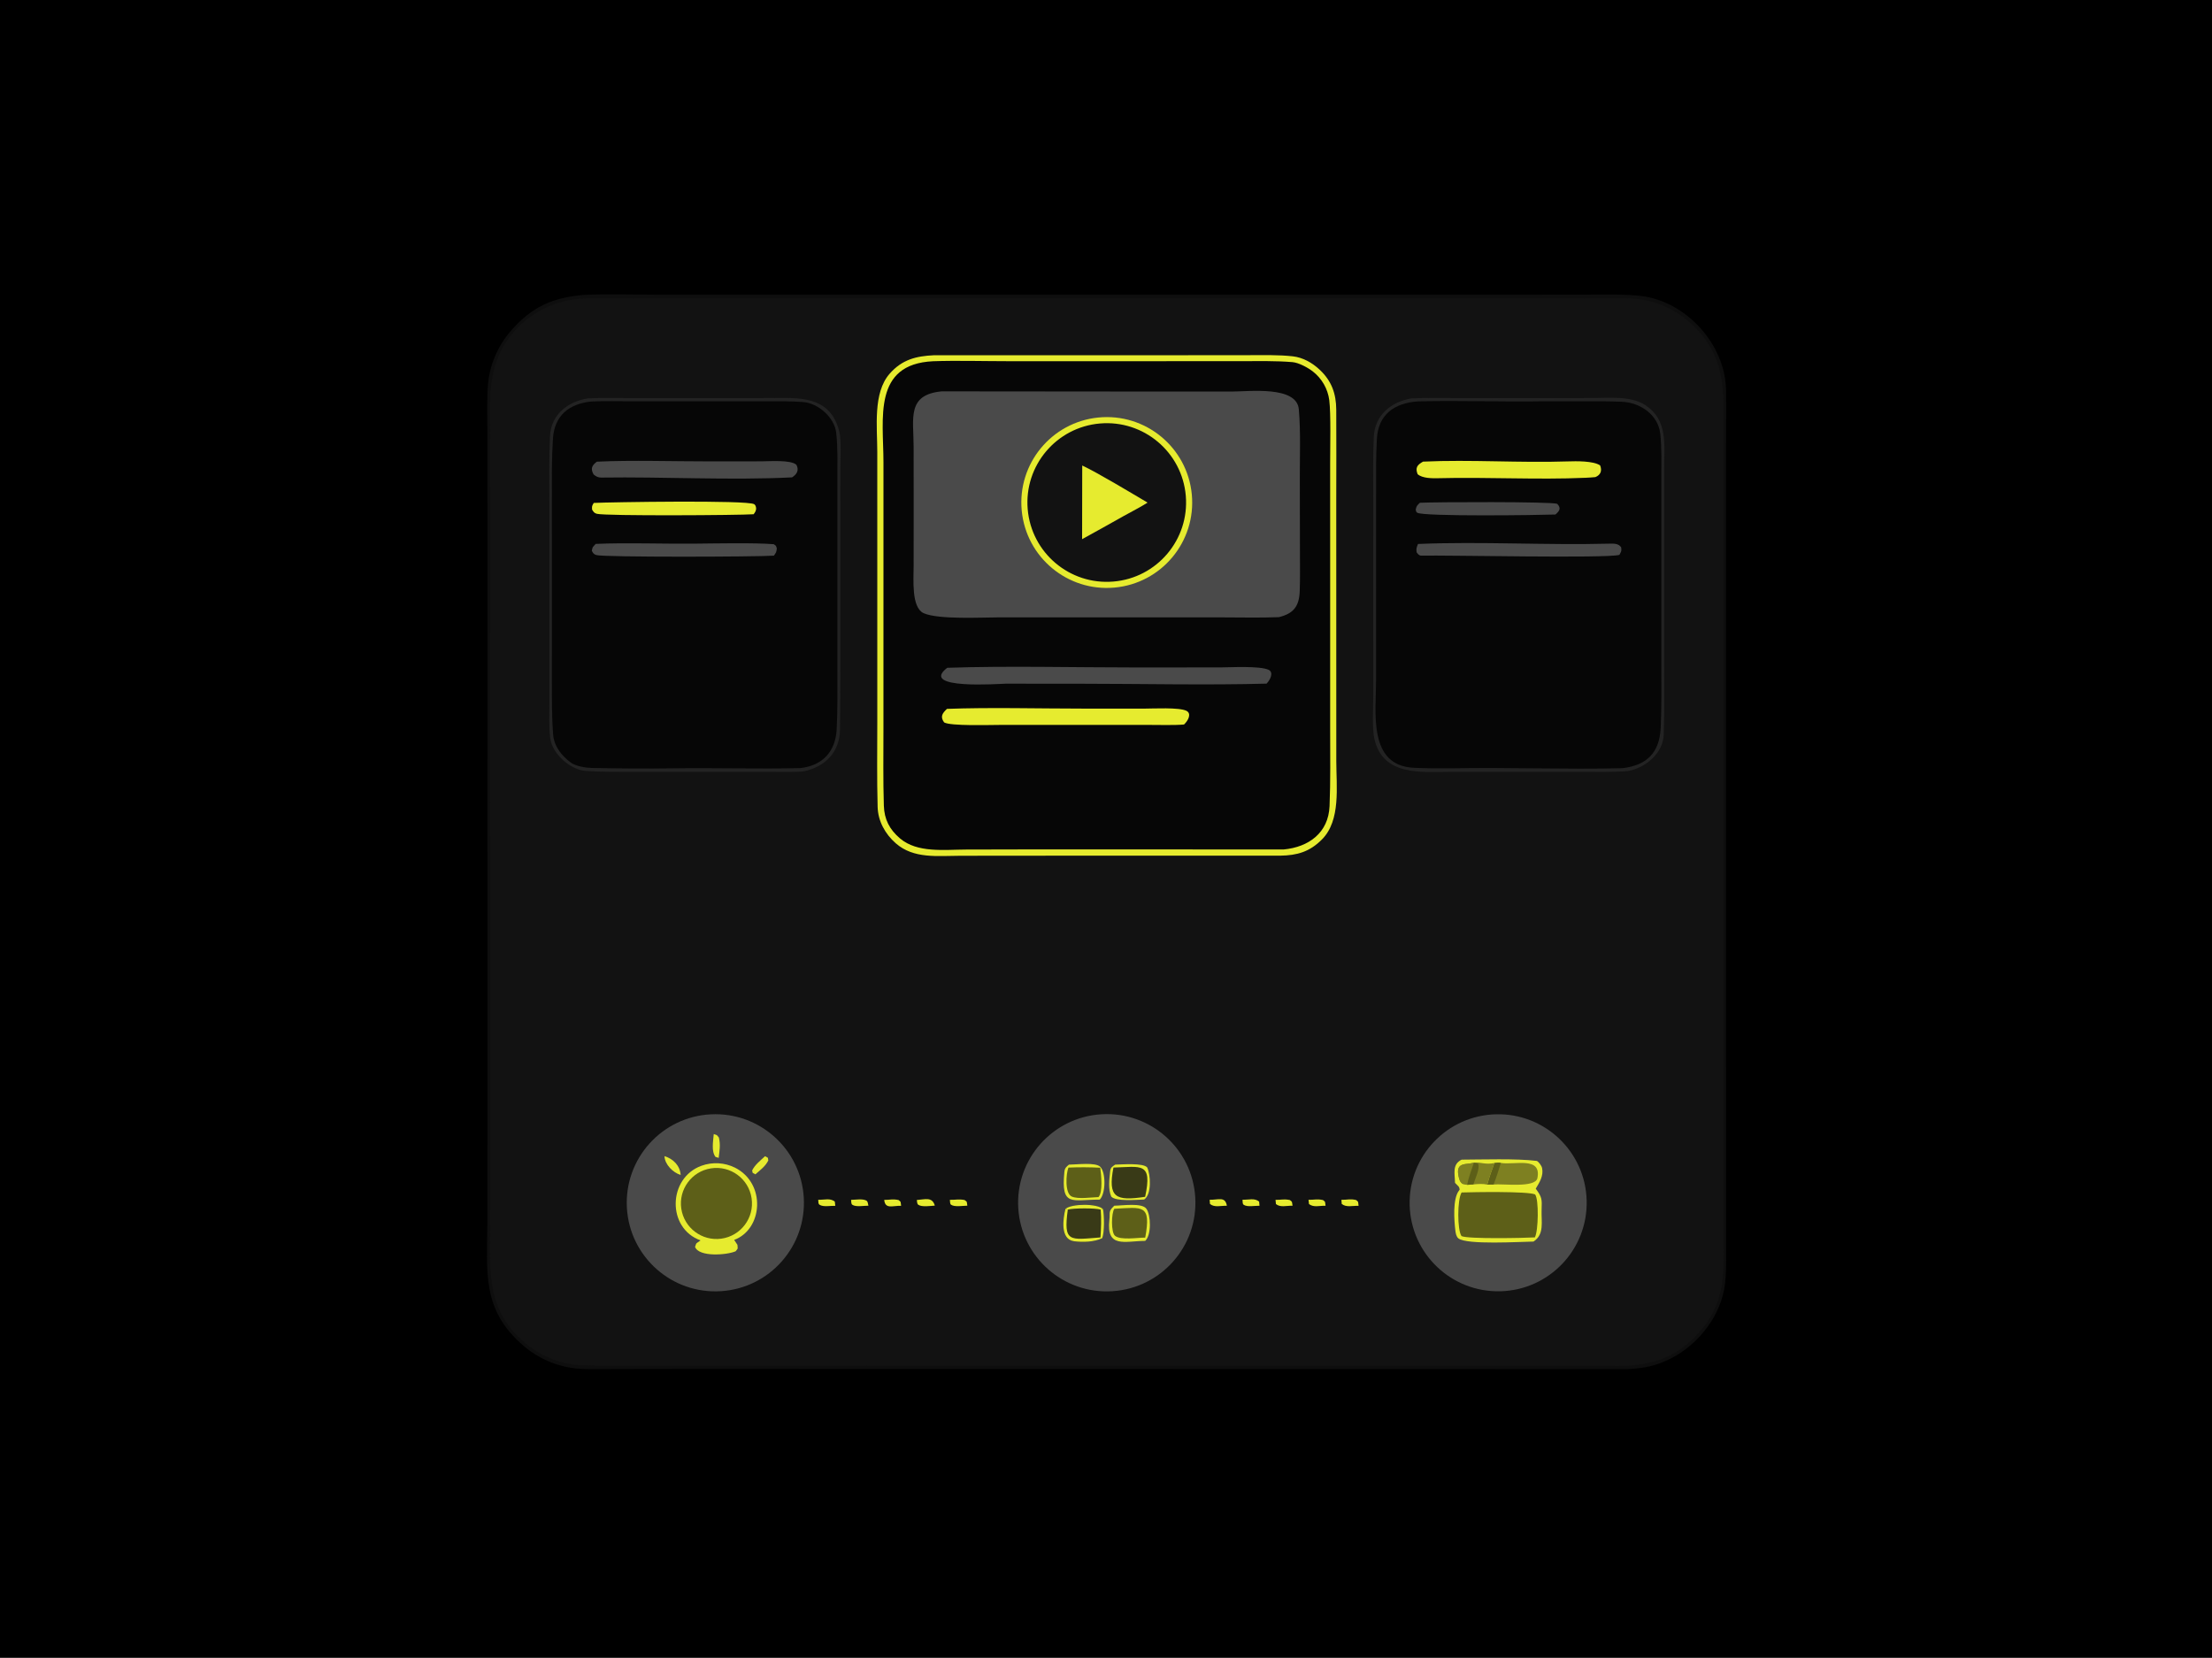
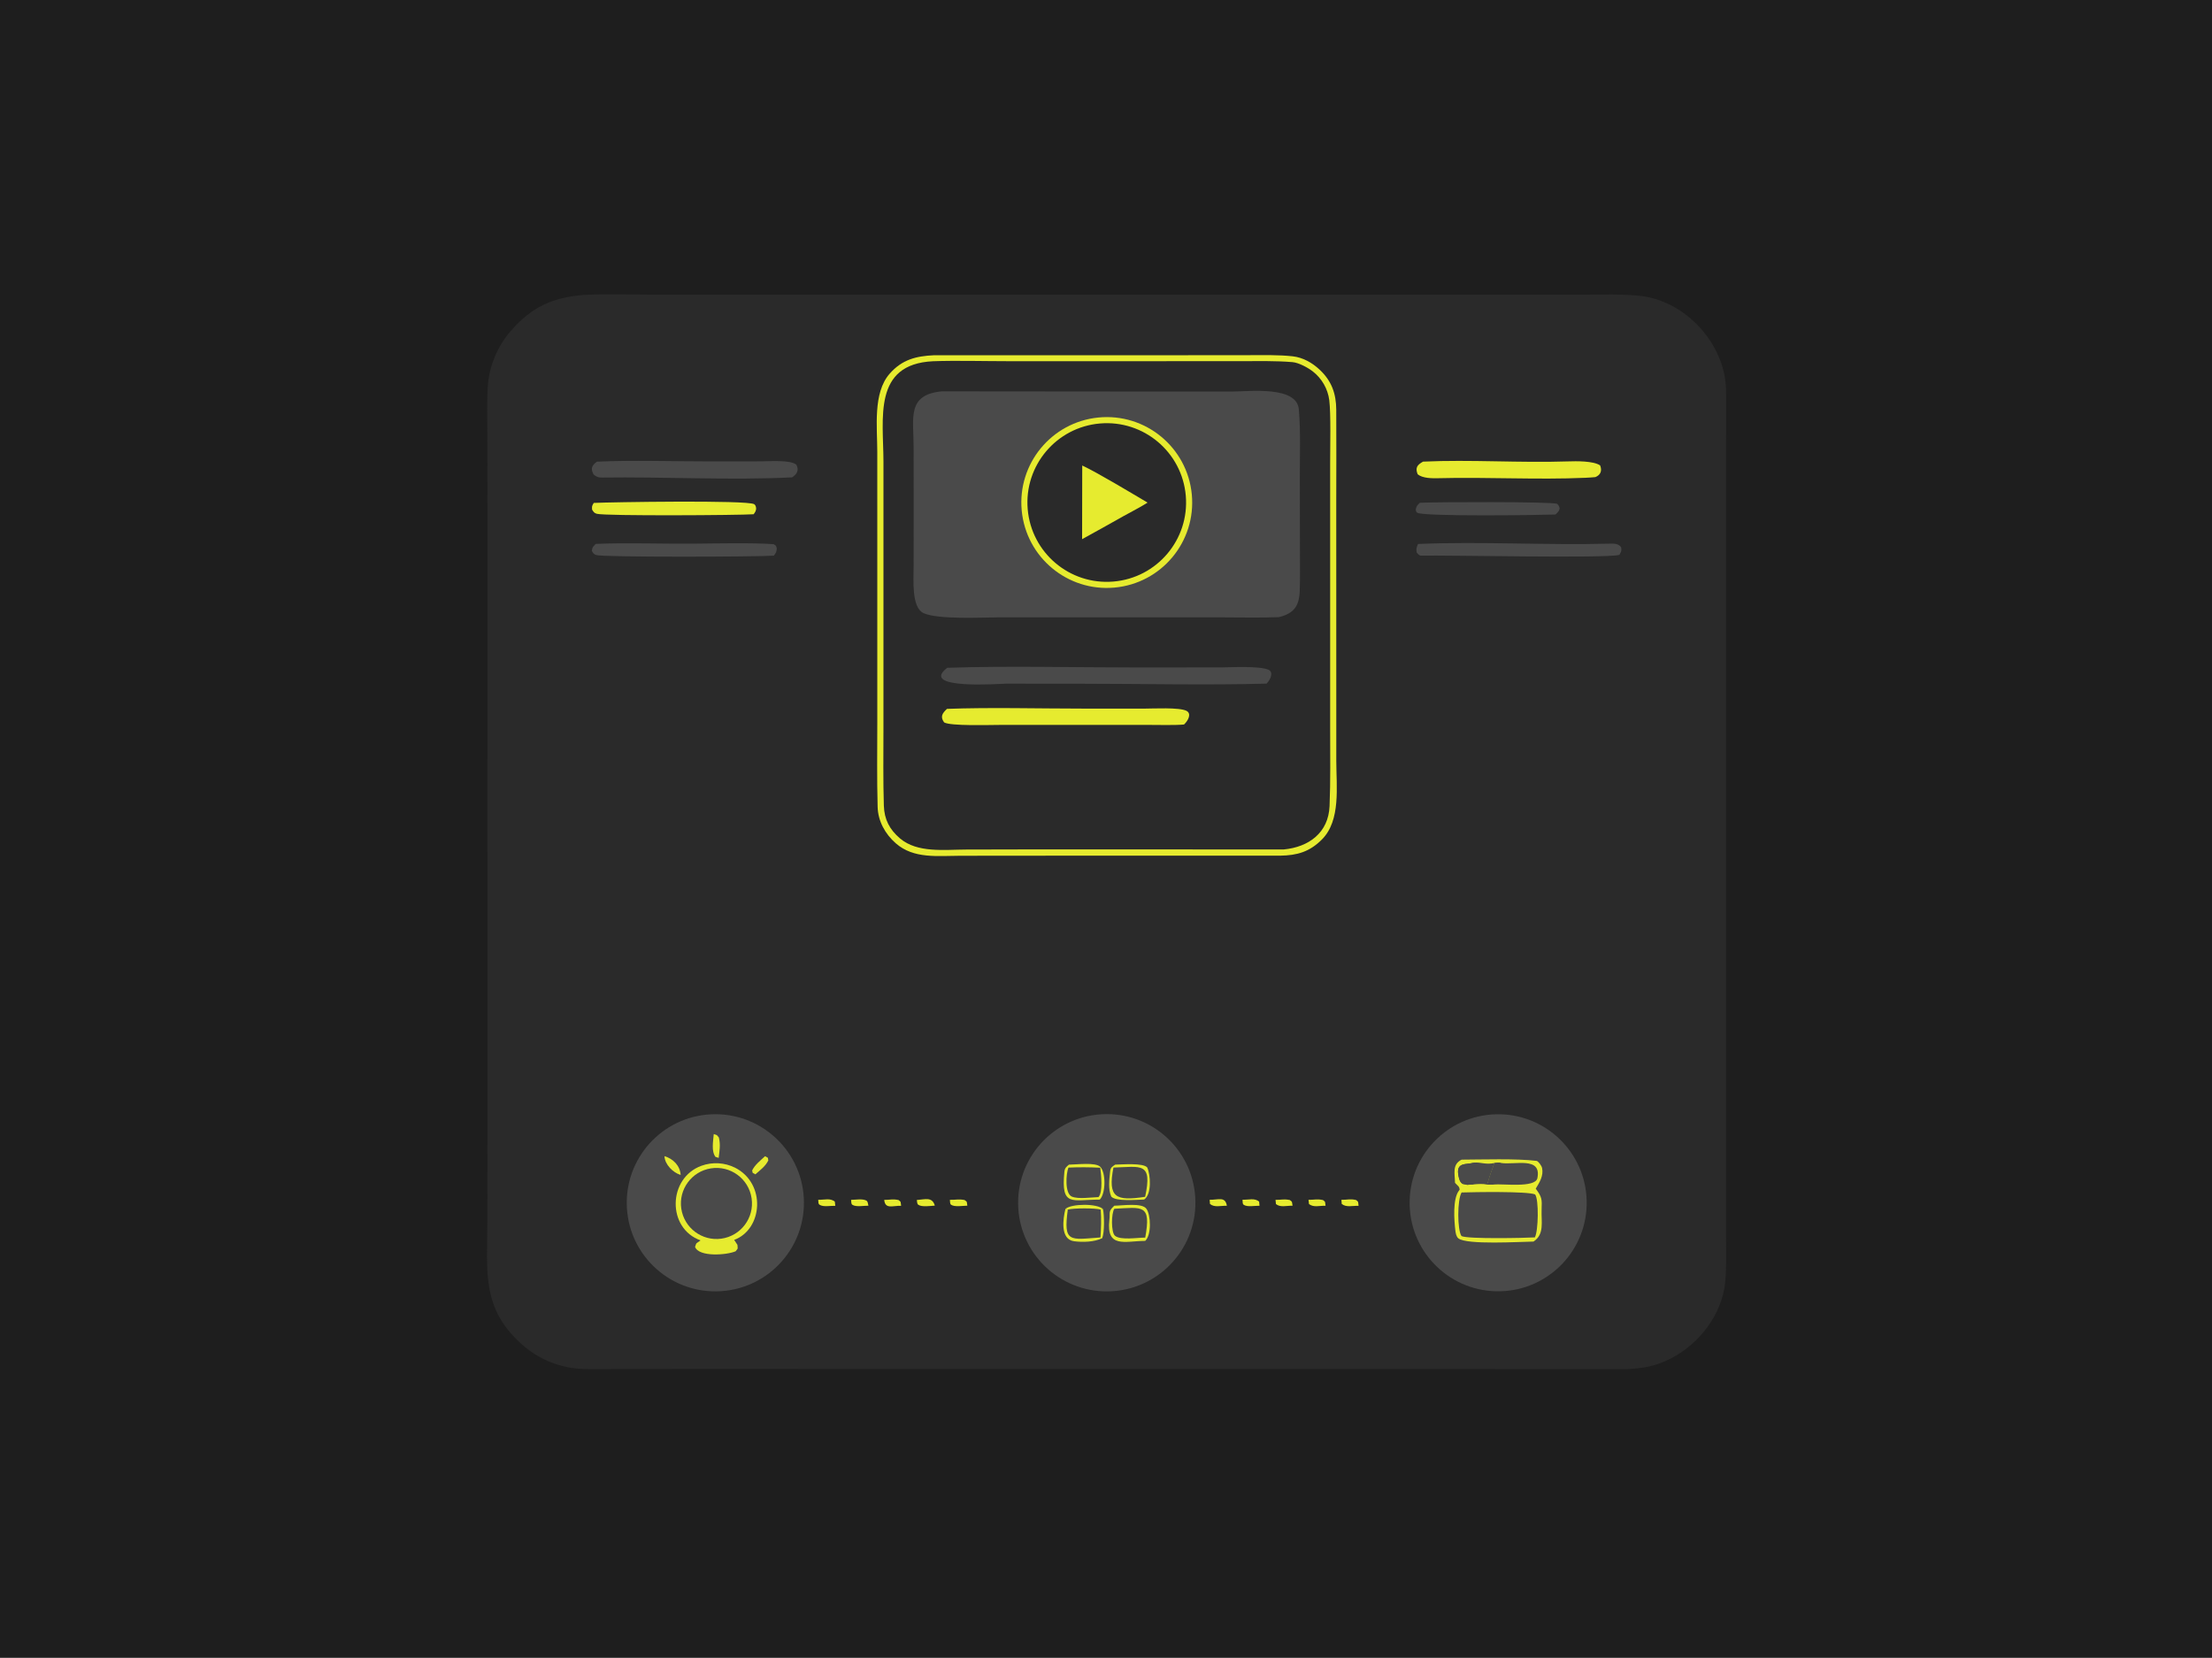
<svg xmlns="http://www.w3.org/2000/svg" width="511" height="383" viewBox="0 0 511 383" fill="none">
  <g clip-path="url(#clip0_22_126)">
-     <path d="M511 0H0V383H511V0Z" fill="black" />
-     <path d="M135.048 68.117C139.971 67.88 146.701 68.076 151.725 68.077L183.907 68.082L282.596 68.082L346.633 68.078L366.149 68.066C370.287 68.065 374.906 67.913 378.923 68.357C389.424 69.516 398.529 79.462 398.734 90.038C398.82 94.453 398.732 98.82 398.729 103.206L398.732 129.912V212.868L398.736 268.998L398.739 286.029C398.736 289.389 398.88 293.144 398.518 296.462C397.723 303.77 392.472 310.547 386.006 313.835C382.502 315.617 379.846 316.094 376.021 316.301L206.216 316.27L156.726 316.266L142.022 316.289C139.381 316.298 135.538 316.419 132.995 316.147C128.548 315.657 124.352 313.838 120.955 310.929C111.112 302.513 112.563 293.774 112.589 282.135L112.607 259.162L112.602 184.413L112.608 120.738L112.586 100.111C112.584 96.718 112.431 91.677 112.76 88.418C113.245 84.018 115.055 79.869 117.949 76.52C122.824 70.85 127.733 68.701 135.048 68.117Z" fill="#0E0E0E" />
-     <path d="M133.596 69.044C137.61 68.759 144.044 68.974 148.201 68.978L175.452 68.983L262.667 68.976L340.752 68.985L365.386 68.977C369.455 68.975 374.009 68.793 378.029 69.05C385.462 69.685 392.525 74.825 395.774 81.439C398.72 87.443 398.134 94.636 398.125 101.142V120.211L398.123 185.372L398.125 259.978V283.167C398.125 291.878 399.222 299.741 393.234 306.962C388.928 312.155 384.418 314.625 377.722 315.359C376.377 315.708 370.882 315.513 369.297 315.513L351.396 315.503L288.38 315.501L183.938 315.506H151.504C145.821 315.513 139.758 315.622 134.11 315.42C129.58 315.104 125.454 313.554 121.93 310.757C112.201 303.033 113.214 293.994 113.231 282.911L113.236 262.478L113.232 193.29L113.23 123.047L113.231 101.494C113.233 92.658 112.276 84.507 118.253 77.192C122.075 72.536 127.599 69.603 133.596 69.044Z" fill="#121212" />
+     <path d="M511 0H0V383H511V0Z" fill="#1e1e1e" />
+     <path d="M135.048 68.117C139.971 67.88 146.701 68.076 151.725 68.077L183.907 68.082L282.596 68.082L346.633 68.078L366.149 68.066C370.287 68.065 374.906 67.913 378.923 68.357C389.424 69.516 398.529 79.462 398.734 90.038C398.82 94.453 398.732 98.82 398.729 103.206L398.732 129.912V212.868L398.736 268.998L398.739 286.029C398.736 289.389 398.88 293.144 398.518 296.462C397.723 303.77 392.472 310.547 386.006 313.835C382.502 315.617 379.846 316.094 376.021 316.301L206.216 316.27L156.726 316.266L142.022 316.289C139.381 316.298 135.538 316.419 132.995 316.147C128.548 315.657 124.352 313.838 120.955 310.929C111.112 302.513 112.563 293.774 112.589 282.135L112.607 259.162L112.602 184.413L112.608 120.738L112.586 100.111C112.584 96.718 112.431 91.677 112.76 88.418C113.245 84.018 115.055 79.869 117.949 76.52C122.824 70.85 127.733 68.701 135.048 68.117Z" fill="#2a2a2a" />
+     <path d="M133.596 69.044C137.61 68.759 144.044 68.974 148.201 68.978L175.452 68.983L262.667 68.976L340.752 68.985L365.386 68.977C369.455 68.975 374.009 68.793 378.029 69.05C385.462 69.685 392.525 74.825 395.774 81.439C398.72 87.443 398.134 94.636 398.125 101.142V120.211L398.123 185.372L398.125 259.978V283.167C398.125 291.878 399.222 299.741 393.234 306.962C388.928 312.155 384.418 314.625 377.722 315.359C376.377 315.708 370.882 315.513 369.297 315.513L351.396 315.503L288.38 315.501L183.938 315.506H151.504C145.821 315.513 139.758 315.622 134.11 315.42C129.58 315.104 125.454 313.554 121.93 310.757C112.201 303.033 113.214 293.994 113.231 282.911L113.236 262.478L113.232 193.29L113.23 123.047L113.231 101.494C113.233 92.658 112.276 84.507 118.253 77.192C122.075 72.536 127.599 69.603 133.596 69.044Z" fill="#2a2a2a" />
    <path d="M215.746 82.073L272.614 82.068L288.561 82.055C291.828 82.05 295.411 81.958 298.636 82.318C301.015 82.584 303.155 83.816 304.863 85.418C307.621 88.002 308.667 90.938 308.69 94.643C308.736 101.574 308.701 108.542 308.692 115.475L308.697 153.879L308.701 175.864C308.701 181.686 309.782 189.519 305.39 193.934C302.546 196.794 299.681 197.619 295.771 197.684L238.321 197.689L221.85 197.707C216.608 197.712 211.096 198.472 206.937 194.828C204.489 192.684 202.834 189.709 202.744 186.433C202.564 179.944 202.657 173.44 202.665 166.955L202.665 129.901L202.662 104.322C202.663 98.727 201.622 90.786 205.509 86.351C208.379 83.076 211.595 82.267 215.746 82.073Z" fill="#E6EB2F" />
-     <path d="M215.534 83.456C220.818 83.263 227.334 83.445 232.697 83.445L266.385 83.445L286.697 83.433C290.585 83.432 294.702 83.337 298.571 83.661C300.021 83.783 302.182 84.946 303.32 85.849C305.381 87.468 306.729 89.829 307.077 92.427C307.475 95.623 307.279 103.476 307.282 107.089L307.286 134.908L307.284 168.51C307.282 174.41 307.389 180.341 307.145 186.231C306.891 192.4 302.34 195.7 296.556 196.25L239.657 196.234L223.156 196.271C218.138 196.288 211.932 197.101 207.922 193.706C205.493 191.65 204.28 189.29 204.181 186.134C203.996 180.25 204.085 174.341 204.087 168.455L204.091 133.912L204.091 106.71C204.082 96.669 201.58 84.136 215.534 83.456Z" fill="#060606" />
+     <path d="M215.534 83.456C220.818 83.263 227.334 83.445 232.697 83.445L266.385 83.445L286.697 83.433C290.585 83.432 294.702 83.337 298.571 83.661C300.021 83.783 302.182 84.946 303.32 85.849C305.381 87.468 306.729 89.829 307.077 92.427C307.475 95.623 307.279 103.476 307.282 107.089L307.286 134.908L307.284 168.51C307.282 174.41 307.389 180.341 307.145 186.231C306.891 192.4 302.34 195.7 296.556 196.25L239.657 196.234L223.156 196.271C218.138 196.288 211.932 197.101 207.922 193.706C205.493 191.65 204.28 189.29 204.181 186.134C203.996 180.25 204.085 174.341 204.087 168.455L204.091 133.912L204.091 106.71C204.082 96.669 201.58 84.136 215.534 83.456Z" fill="#2a2a2a" />
    <path d="M217.578 90.412L268.804 90.458L284.711 90.454C288.621 90.449 299.549 89.091 300.042 94.543C300.497 99.575 300.26 105.407 300.276 110.55L300.304 127.645C300.306 130.617 300.36 133.594 300.255 136.565C300.132 140.071 298.833 141.751 295.432 142.581C291.198 142.755 285.986 142.63 281.704 142.63L255.653 142.63L230.731 142.63C227.055 142.629 216.76 143.19 213.379 141.663C210.505 140.364 211.06 133.888 211.06 130.716L211.071 117.281L211.058 103.219C211.059 96.66 209.424 91.164 217.578 90.412Z" fill="#4A4A4A" />
    <path d="M253.708 96.46C264.596 95.368 274.292 103.343 275.324 114.237C276.355 125.13 268.325 134.783 257.428 135.754C246.614 136.717 237.053 128.765 236.03 117.957C235.007 107.149 242.905 97.544 253.708 96.46Z" fill="#E6EB2F" />
-     <path d="M254.103 97.836C264.196 96.968 273.082 104.456 273.934 114.551C274.789 124.646 267.289 133.519 257.193 134.359C247.116 135.198 238.263 127.717 237.411 117.64C236.559 107.564 244.028 98.702 254.103 97.836Z" fill="#121212" />
+     <path d="M254.103 97.836C264.196 96.968 273.082 104.456 273.934 114.551C274.789 124.646 267.289 133.519 257.193 134.359C247.116 135.198 238.263 127.717 237.411 117.64C236.559 107.564 244.028 98.702 254.103 97.836Z" fill="#2a2a2a" />
    <path d="M250.008 107.544C253.65 109.255 261.357 113.909 265.103 116.116C263.59 117.091 261.176 118.333 259.545 119.237C256.368 121.032 253.178 122.808 249.98 124.564L250.008 107.544Z" fill="#E6EB2F" />
    <path d="M218.823 154.279C232.586 153.808 248.536 154.205 262.454 154.201L282.064 154.187C284.125 154.186 291.019 153.782 293.075 154.752C294.251 155.307 293.526 156.997 292.59 157.94C278.916 158.311 263.576 157.968 249.78 157.963L232.337 157.95C231.073 157.958 212.168 159.402 218.823 154.279Z" fill="#4A4A4A" />
    <path d="M218.763 163.77C228.469 163.4 240.197 163.706 250.03 163.705L264.566 163.707C266.343 163.708 272.371 163.383 274.062 164.208C275.319 164.823 274.536 166.431 273.528 167.381C271.42 167.58 267.642 167.473 265.428 167.474L250.227 167.478L230.936 167.476C228.644 167.475 219.569 167.777 218.1 166.892C217.134 165.553 217.701 164.772 218.763 163.77Z" fill="#E6EB2F" />
-     <path d="M326.005 92.042C329.321 91.866 333.303 91.967 336.661 91.968L355.563 91.98L367.943 91.955C371.816 91.942 376.767 91.414 380.104 93.607C385.327 97.039 384.442 102.656 384.442 108.008L384.444 124.068V153.862C384.444 159.126 384.54 164.544 384.333 169.804C384.166 174.021 380.143 177.397 376.096 178.131C372.78 178.415 368.774 178.316 365.394 178.319L349.001 178.325L334.783 178.323C328.549 178.32 319.439 179.387 317.508 170.731C316.932 168.147 317.243 163.664 317.241 160.874L317.236 141.389L317.238 115.123C317.238 110.426 317.141 105.698 317.357 101.008C317.591 95.91 321.244 92.913 326.005 92.042Z" fill="#232323" />
-     <path d="M327.543 92.737C336.965 92.466 346.975 92.883 356.469 92.712C362.543 92.769 368.544 92.581 374.623 92.814C378.84 92.976 383.043 95.753 383.54 100.211C383.91 103.522 383.787 107.171 383.791 110.522L383.796 129.134V154.221C383.794 158.859 383.856 163.466 383.643 168.101C383.373 173.892 380.492 176.787 374.806 177.474C361.729 177.804 348.434 177.24 335.341 177.507C332.432 177.535 329.562 177.515 326.658 177.385C315.935 176.902 317.898 164.514 317.896 156.945L317.898 135.545L317.893 114.212C317.886 109.912 317.838 105.698 318.075 101.401C318.384 95.766 322.122 93.106 327.543 92.737Z" fill="#060606" />
+     <path d="M326.005 92.042C329.321 91.866 333.303 91.967 336.661 91.968L355.563 91.98L367.943 91.955C371.816 91.942 376.767 91.414 380.104 93.607C385.327 97.039 384.442 102.656 384.442 108.008L384.444 124.068V153.862C384.444 159.126 384.54 164.544 384.333 169.804C384.166 174.021 380.143 177.397 376.096 178.131C372.78 178.415 368.774 178.316 365.394 178.319L349.001 178.325L334.783 178.323C328.549 178.32 319.439 179.387 317.508 170.731C316.932 168.147 317.243 163.664 317.241 160.874L317.236 141.389L317.238 115.123C317.238 110.426 317.141 105.698 317.357 101.008C317.591 95.91 321.244 92.913 326.005 92.042Z" fill="#2a2a2a" />
+     <path d="M327.543 92.737C336.965 92.466 346.975 92.883 356.469 92.712C362.543 92.769 368.544 92.581 374.623 92.814C378.84 92.976 383.043 95.753 383.54 100.211C383.91 103.522 383.787 107.171 383.791 110.522L383.796 129.134V154.221C383.794 158.859 383.856 163.466 383.643 168.101C383.373 173.892 380.492 176.787 374.806 177.474C361.729 177.804 348.434 177.24 335.341 177.507C332.432 177.535 329.562 177.515 326.658 177.385C315.935 176.902 317.898 164.514 317.896 156.945L317.898 135.545L317.893 114.212C317.886 109.912 317.838 105.698 318.075 101.401C318.384 95.766 322.122 93.106 327.543 92.737Z" fill="#2a2a2a" />
    <path d="M328.74 106.647C339.66 106.147 351.225 106.968 362.199 106.597C364.15 106.531 368.093 106.465 369.648 107.517C370.14 108.74 369.783 109.724 368.551 110.226C367.782 110.299 367.011 110.351 366.239 110.384C355.1 110.876 343.508 110.189 332.33 110.48C330.903 110.517 328.565 110.531 327.483 109.541C326.895 108.019 327.418 107.402 328.74 106.647Z" fill="#E6EB2F" />
    <path d="M327.573 125.673C342.003 125.066 357.164 125.981 371.663 125.604C372.764 125.575 373.877 125.511 374.516 126.454C374.623 127.375 374.532 127.388 374.105 128.193C370.954 129.044 334.374 128.227 328.301 128.369C327.834 128.38 327.527 127.947 327.26 127.615C327.123 126.704 327.257 126.524 327.573 125.673Z" fill="#4A4A4A" />
    <path d="M328.008 116.153C331.828 115.968 358.202 115.87 359.733 116.396C360.725 117.416 360.254 118.052 359.331 118.869C355.741 119.006 328.698 119.379 327.385 118.444C327.099 118.24 327.125 118.033 327.048 117.72C327.236 116.843 327.38 116.775 328.008 116.153Z" fill="#4A4A4A" />
-     <path d="M135.793 92.035C138.962 91.867 142.896 91.972 146.111 91.974L164.718 91.985L177.927 91.956C184.235 91.94 191.698 91.18 193.861 99.587C194.421 101.765 194.117 106.351 194.118 108.754L194.122 126.171L194.121 154.009C194.12 158.858 194.099 163.688 194.05 168.536C193.998 173.694 190.718 177.111 185.708 178.194C184 178.414 180.168 178.32 178.332 178.321L164.562 178.324L146.416 178.319C142.743 178.317 139.072 178.357 135.398 178.122C131.785 177.892 127.595 174.195 127.114 170.579C126.782 168.083 126.924 164.818 126.923 162.249L126.918 145.578L126.92 116.258C126.922 111.11 126.811 105.924 127.055 100.786C127.293 95.784 131.116 92.801 135.793 92.035Z" fill="#232323" />
-     <path d="M136.523 92.766C139.471 92.61 143.412 92.713 146.445 92.712L164.315 92.703L177.462 92.701C180.191 92.703 182.828 92.68 185.56 92.885C189.018 93.146 192.778 96.474 193.171 99.958C193.583 103.611 193.442 107.652 193.445 111.374L193.451 131.082L193.447 155.203C193.445 159.659 193.511 164.055 193.281 168.508C193.016 173.622 190.044 176.874 184.871 177.454C175.207 177.687 165.209 177.364 155.509 177.508C149.336 177.6 142.769 177.548 136.582 177.415C135.25 177.386 132.974 176.983 131.904 176.199C129.785 174.648 128.006 172.476 127.787 169.729C127.448 165.484 127.498 160.99 127.496 156.722L127.499 136.288L127.495 115.059C127.486 110.434 127.438 105.958 127.737 101.34C128.078 96.079 131.356 93.327 136.523 92.766Z" fill="#060606" />
+     <path d="M135.793 92.035C138.962 91.867 142.896 91.972 146.111 91.974L164.718 91.985L177.927 91.956C184.235 91.94 191.698 91.18 193.861 99.587C194.421 101.765 194.117 106.351 194.118 108.754L194.122 126.171L194.121 154.009C194.12 158.858 194.099 163.688 194.05 168.536C193.998 173.694 190.718 177.111 185.708 178.194C184 178.414 180.168 178.32 178.332 178.321L164.562 178.324L146.416 178.319C142.743 178.317 139.072 178.357 135.398 178.122C131.785 177.892 127.595 174.195 127.114 170.579C126.782 168.083 126.924 164.818 126.923 162.249L126.918 145.578L126.92 116.258C126.922 111.11 126.811 105.924 127.055 100.786C127.293 95.784 131.116 92.801 135.793 92.035Z" fill="#2a2a2a" />
+     <path d="M136.523 92.766C139.471 92.61 143.412 92.713 146.445 92.712L164.315 92.703L177.462 92.701C180.191 92.703 182.828 92.68 185.56 92.885C189.018 93.146 192.778 96.474 193.171 99.958C193.583 103.611 193.442 107.652 193.445 111.374L193.451 131.082L193.447 155.203C193.445 159.659 193.511 164.055 193.281 168.508C193.016 173.622 190.044 176.874 184.871 177.454C175.207 177.687 165.209 177.364 155.509 177.508C149.336 177.6 142.769 177.548 136.582 177.415C135.25 177.386 132.974 176.983 131.904 176.199C129.785 174.648 128.006 172.476 127.787 169.729C127.448 165.484 127.498 160.99 127.496 156.722L127.499 136.288L127.495 115.059C127.486 110.434 127.438 105.958 127.737 101.34C128.078 96.079 131.356 93.327 136.523 92.766Z" fill="#2a2a2a" />
    <path d="M137.871 106.666L138.078 106.654C145.489 106.284 156.227 106.6 163.804 106.59L175.804 106.58C177.742 106.58 182.652 106.186 183.972 107.372C184.662 108.678 184.063 109.573 182.982 110.286C168.612 111.002 153.341 110.121 138.909 110.332C138.178 110.343 137.667 110.07 137.129 109.61C136.359 108.247 136.754 107.524 137.871 106.666Z" fill="#4A4A4A" />
    <path d="M137.611 125.658C144.506 125.35 153.125 125.663 160.153 125.603C165.077 125.561 174.081 125.357 178.741 125.725C179.412 126.217 179.178 125.905 179.455 126.701C179.35 127.621 179.32 127.582 178.785 128.372C174.822 128.658 139.505 128.765 137.769 128.236C137.159 128.05 137.005 127.784 136.717 127.248C136.932 126.207 136.84 126.549 137.611 125.658Z" fill="#4A4A4A" />
    <path d="M137.162 116.189C141.052 116.002 172.554 115.499 174.217 116.475C174.493 116.637 174.609 116.978 174.654 117.281C174.745 117.893 174.454 118.365 174.092 118.806C170.876 119.044 139.921 119.239 137.885 118.703C137.264 118.539 137.105 118.25 136.775 117.732C136.738 116.876 136.738 116.939 137.162 116.189Z" fill="#E6EB2F" />
    <path d="M345.601 257.431C356.88 257.159 366.248 266.075 366.539 277.353C366.827 288.632 357.928 298.014 346.647 298.321C335.345 298.628 325.937 289.705 325.647 278.401C325.359 267.097 334.297 257.703 345.601 257.431Z" fill="#4A4A4A" />
    <path d="M337.66 267.913C341.896 267.904 350.509 267.622 354.972 268.201C355.342 268.25 356.127 269.288 356.243 269.851C356.624 271.668 355.628 273.192 354.775 274.614C356.225 276.58 356.227 277.019 356.13 279.491C356.02 282.247 356.843 285.158 354.257 286.836C351.192 286.882 338.791 287.642 336.9 286.095C336.4 285.688 336.275 284.868 336.201 284.25C335.929 281.94 335.55 276.949 337.051 275.048C337.097 274.99 337.144 274.935 337.19 274.879C337.146 274.079 336.842 274.049 336.128 273.273C336.084 271.066 335.436 268.996 337.66 267.913Z" fill="#E6EB2F" />
-     <path d="M337.648 275.497C340.422 275.404 352.821 275.188 354.624 275.943C355.53 277.077 355.381 284.477 354.566 285.872C352.184 286.02 339.07 286.283 337.63 285.572C336.633 284.203 336.628 277.114 337.648 275.497Z" fill="#5D5F18" />
-     <path d="M345.244 268.696C345.883 268.619 346.08 268.554 346.717 268.67C349.916 269.205 356.183 267.095 355.156 272.188C354.689 274.509 347.124 273.424 345.03 273.659L343.592 273.68C343.936 272.286 344.735 270.06 345.244 268.696Z" fill="#7E8021" />
-     <path d="M345.244 268.696C345.883 268.619 346.08 268.554 346.717 268.67C346.197 270.322 345.685 272.06 345.03 273.659L343.592 273.68C343.936 272.286 344.735 270.06 345.244 268.696Z" fill="#5D5F18" />
-     <path d="M340.495 268.608C342.112 268.433 343.055 269.13 345.244 268.696C344.735 270.06 343.936 272.286 343.592 273.68C342.5 273.45 341.466 273.536 340.369 273.636L338.947 273.729L337.878 273.508C337.269 273.09 337.109 272.49 336.958 271.803C336.187 268.338 338.747 269.144 340.495 268.608Z" fill="#7E8021" />
-     <path d="M340.495 268.608C340.007 270.046 339.156 272.314 338.947 273.729L337.878 273.508C337.269 273.09 337.109 272.49 336.958 271.803C336.187 268.338 338.747 269.144 340.495 268.608Z" fill="#7E8021" />
-     <path d="M340.494 268.608L341.445 268.835C341.977 269.879 340.764 272.337 340.369 273.636L338.947 273.729C339.156 272.314 340.006 270.046 340.494 268.608Z" fill="#5D5F18" />
+     <path d="M337.648 275.497C340.422 275.404 352.821 275.188 354.624 275.943C355.53 277.077 355.381 284.477 354.566 285.872C352.184 286.02 339.07 286.283 337.63 285.572C336.633 284.203 336.628 277.114 337.648 275.497Z" fill="#4A4A4A" />
+     <path d="M345.244 268.696C345.883 268.619 346.08 268.554 346.717 268.67C349.916 269.205 356.183 267.095 355.156 272.188C354.689 274.509 347.124 273.424 345.03 273.659L343.592 273.68C343.936 272.286 344.735 270.06 345.244 268.696Z" fill="#4A4A4A" />
+     <path d="M345.244 268.696C345.883 268.619 346.08 268.554 346.717 268.67C346.197 270.322 345.685 272.06 345.03 273.659L343.592 273.68C343.936 272.286 344.735 270.06 345.244 268.696Z" fill="#4A4A4A" />
+     <path d="M340.495 268.608C342.112 268.433 343.055 269.13 345.244 268.696C344.735 270.06 343.936 272.286 343.592 273.68C342.5 273.45 341.466 273.536 340.369 273.636L338.947 273.729L337.878 273.508C337.269 273.09 337.109 272.49 336.958 271.803C336.187 268.338 338.747 269.144 340.495 268.608Z" fill="#4A4A4A" />
+     <path d="M340.495 268.608C340.007 270.046 339.156 272.314 338.947 273.729L337.878 273.508C337.269 273.09 337.109 272.49 336.958 271.803C336.187 268.338 338.747 269.144 340.495 268.608Z" fill="#4A4A4A" />
+     <path d="M340.494 268.608L341.445 268.835C341.977 269.879 340.764 272.337 340.369 273.636L338.947 273.729C339.156 272.314 340.006 270.046 340.494 268.608Z" fill="#4A4A4A" />
    <path d="M254.47 257.427C265.746 256.76 275.431 265.35 276.118 276.624C276.804 287.9 268.235 297.601 256.961 298.309C245.656 299.02 235.922 290.421 235.233 279.117C234.544 267.811 243.163 258.094 254.47 257.427Z" fill="#4A4A4A" />
    <path d="M257.416 278.55C259.277 278.536 263.764 277.825 264.819 279.245C265.888 280.683 266.02 285.37 264.556 286.678C259.863 286.715 255.522 288.458 256.282 281.838C256.487 280.074 255.955 279.909 257.416 278.55Z" fill="#E6EB2F" />
-     <path d="M257.43 279.261C263.952 278.922 265.983 278.13 264.561 285.92C262.746 285.923 258.927 286.573 257.6 285.516C256.626 284.742 256.735 280.223 257.43 279.261Z" fill="#5D5F18" />
-     <path d="M246.141 279.268C247.636 278.06 253.392 278.009 254.802 279.312C255.107 280.725 255.183 284.661 254.628 286.053C252.82 286.952 250.111 287.022 248.121 286.761C244.885 286.343 245.547 281.55 246.141 279.268Z" fill="#393A17" />
+     <path d="M257.43 279.261C263.952 278.922 265.983 278.13 264.561 285.92C262.746 285.923 258.927 286.573 257.6 285.516C256.626 284.742 256.735 280.223 257.43 279.261Z" fill="#4A4A4A" />
+     <path d="M246.141 279.268C247.636 278.06 253.392 278.009 254.802 279.312C255.107 280.725 255.183 284.661 254.628 286.053C252.82 286.952 250.111 287.022 248.121 286.761C244.885 286.343 245.547 281.55 246.141 279.268Z" fill="#4A4A4A" />
    <path d="M246.141 279.268L246.678 279.454C245.613 287.175 247.143 286.42 254.221 285.879C254.366 283.708 254.454 281.624 254.268 279.454L254.802 279.312C255.107 280.725 255.183 284.661 254.628 286.053C252.82 286.952 250.111 287.022 248.121 286.761C244.885 286.343 245.547 281.55 246.141 279.268Z" fill="#E6EB2F" />
    <path d="M246.141 279.268C247.636 278.06 253.392 278.009 254.802 279.312L254.268 279.454C252.941 279.066 248.01 279.089 246.678 279.454L246.141 279.268Z" fill="#E6EB2F" />
    <path d="M246.938 269.063C248.69 269.058 253.053 268.473 254.166 269.558C255.486 270.845 255.483 275.711 254.059 277.144C247.611 277.144 245.077 278.936 245.885 270.731C245.972 269.851 246.324 269.59 246.938 269.063Z" fill="#E6EB2F" />
-     <path d="M246.825 269.748C249.271 269.639 251.721 269.651 254.166 269.781C254.382 271.382 254.821 275.378 253.766 276.556C252.012 276.615 249.158 277.077 247.624 276.45C245.933 275.755 246.258 271.126 246.825 269.748Z" fill="#5D5F18" />
+     <path d="M246.825 269.748C249.271 269.639 251.721 269.651 254.166 269.781C254.382 271.382 254.821 275.378 253.766 276.556C252.012 276.615 249.158 277.077 247.624 276.45C245.933 275.755 246.258 271.126 246.825 269.748Z" fill="#4A4A4A" />
    <path d="M257.625 269.061C259.252 269.03 264.013 268.635 265.01 269.695C265.809 271.34 266.104 275.941 264.313 277.123C262.612 277.174 257.779 277.632 256.712 276.443C255.964 274.702 256.255 272.558 256.445 270.696C256.547 269.693 256.896 269.572 257.625 269.061Z" fill="#E6EB2F" />
-     <path d="M257.221 269.739C263.567 269.57 266.287 268.357 264.542 276.491C257.732 277.544 255.89 276.684 257.221 269.739Z" fill="#393A17" />
+     <path d="M257.221 269.739C263.567 269.57 266.287 268.357 264.542 276.491C257.732 277.544 255.89 276.684 257.221 269.739Z" fill="#4A4A4A" />
    <path d="M164.229 257.441C175.459 256.878 185.039 265.48 185.683 276.707C186.327 287.932 177.795 297.575 166.575 298.3C155.238 299.037 145.472 290.395 144.821 279.052C144.17 267.711 152.882 258.008 164.229 257.441Z" fill="#4A4A4A" />
    <path d="M161.836 286.566C154.033 283.779 154.261 272.159 162.047 269.323C164.585 268.407 167.388 268.568 169.806 269.768C177.02 273.415 176.245 283.998 169.603 286.455L170.357 287.596C170.416 288.704 170.571 288.233 169.951 289.075C167.944 289.963 161.467 290.473 160.564 288.069C160.979 286.912 160.666 287.457 161.836 286.566Z" fill="#E6EB2F" />
-     <path d="M164.232 269.926C168.742 269.217 172.964 272.32 173.63 276.837C174.296 281.353 171.151 285.545 166.63 286.167C162.169 286.782 158.045 283.689 157.387 279.234C156.73 274.779 159.784 270.625 164.232 269.926Z" fill="#5D5F18" />
+     <path d="M164.232 269.926C168.742 269.217 172.964 272.32 173.63 276.837C174.296 281.353 171.151 285.545 166.63 286.167C162.169 286.782 158.045 283.689 157.387 279.234C156.73 274.779 159.784 270.625 164.232 269.926Z" fill="#4A4A4A" />
    <path d="M176.738 267.117L177.399 267.491L177.485 268.113C176.783 269.486 175.679 270.269 174.501 271.302L173.883 270.971L173.753 270.418C174.372 269.109 175.644 268.131 176.738 267.117Z" fill="#E6EB2F" />
    <path d="M164.885 262C165.825 262.337 165.45 262.068 166.075 262.807C166.475 264.5 166.218 265.793 166.025 267.506L165.284 267.271C164.296 265.947 164.75 263.732 164.885 262Z" fill="#E6EB2F" />
    <path d="M153.5 267.107C155.519 267.704 157.108 269.313 157.239 271.451C155.472 270.909 153.588 269.047 153.5 267.107Z" fill="#E6EB2F" />
    <path d="M309.879 277.191C311.306 277.214 311.873 276.912 313.293 277.244C313.899 277.751 313.709 277.556 313.846 278.58C312.403 278.534 311.041 278.991 309.965 278.157L309.879 277.191Z" fill="#E6EB2F" />
    <path d="M219.433 277.191C220.854 277.237 221.337 276.97 222.816 277.233C223.502 277.739 223.291 277.472 223.466 278.545C222.418 278.559 220.528 278.899 219.708 278.329C219.438 278.141 219.481 277.614 219.433 277.191Z" fill="#E6EB2F" />
    <path d="M287.037 277.167C288.547 277.219 289.785 276.724 290.873 277.597L290.963 278.562C289.857 278.541 288.138 278.91 287.311 278.341C287.009 278.132 287.081 277.648 287.037 277.167Z" fill="#E6EB2F" />
    <path d="M211.793 277.237C213.744 277.091 215.359 276.454 215.956 278.529C214.939 278.606 212.945 278.899 212.145 278.341C211.843 278.129 211.874 277.693 211.793 277.237Z" fill="#E6EB2F" />
    <path d="M279.441 277.181C281.477 277.237 283.036 276.324 283.421 278.562C281.96 278.534 280.603 279.015 279.525 278.16L279.441 277.181Z" fill="#E6EB2F" />
    <path d="M189.021 277.179C190.541 277.226 191.727 276.735 192.851 277.597L192.964 278.578C191.84 278.543 190.179 278.896 189.332 278.334C188.991 278.108 189.076 277.716 189.021 277.179Z" fill="#E6EB2F" />
    <path d="M196.612 277.2C197.688 277.191 199.197 276.898 200.097 277.349C200.5 277.551 200.468 277.974 200.615 278.55C199.526 278.543 197.758 278.899 196.909 278.343C196.611 278.148 196.665 277.658 196.612 277.2Z" fill="#E6EB2F" />
    <path d="M302.284 277.188C303.704 277.219 304.185 276.94 305.634 277.249C306.26 277.746 306.062 277.535 306.22 278.562C304.747 278.531 303.504 279.005 302.398 278.178L302.284 277.188Z" fill="#E6EB2F" />
    <path d="M294.663 277.2C296.066 277.219 296.524 276.956 297.969 277.24C298.615 277.742 298.41 277.518 298.594 278.55C297.163 278.529 295.82 279.003 294.76 278.181L294.663 277.2Z" fill="#E6EB2F" />
    <path d="M204.264 277.209C205.681 277.223 206.132 276.944 207.581 277.244C208.209 277.748 208.01 277.539 208.173 278.573C206.186 278.52 204.494 279.431 204.264 277.209Z" fill="#E6EB2F" />
  </g>
  <defs>
    <clipPath id="clip0_22_126">
      <rect width="511" height="383" fill="white" />
    </clipPath>
  </defs>
</svg>
